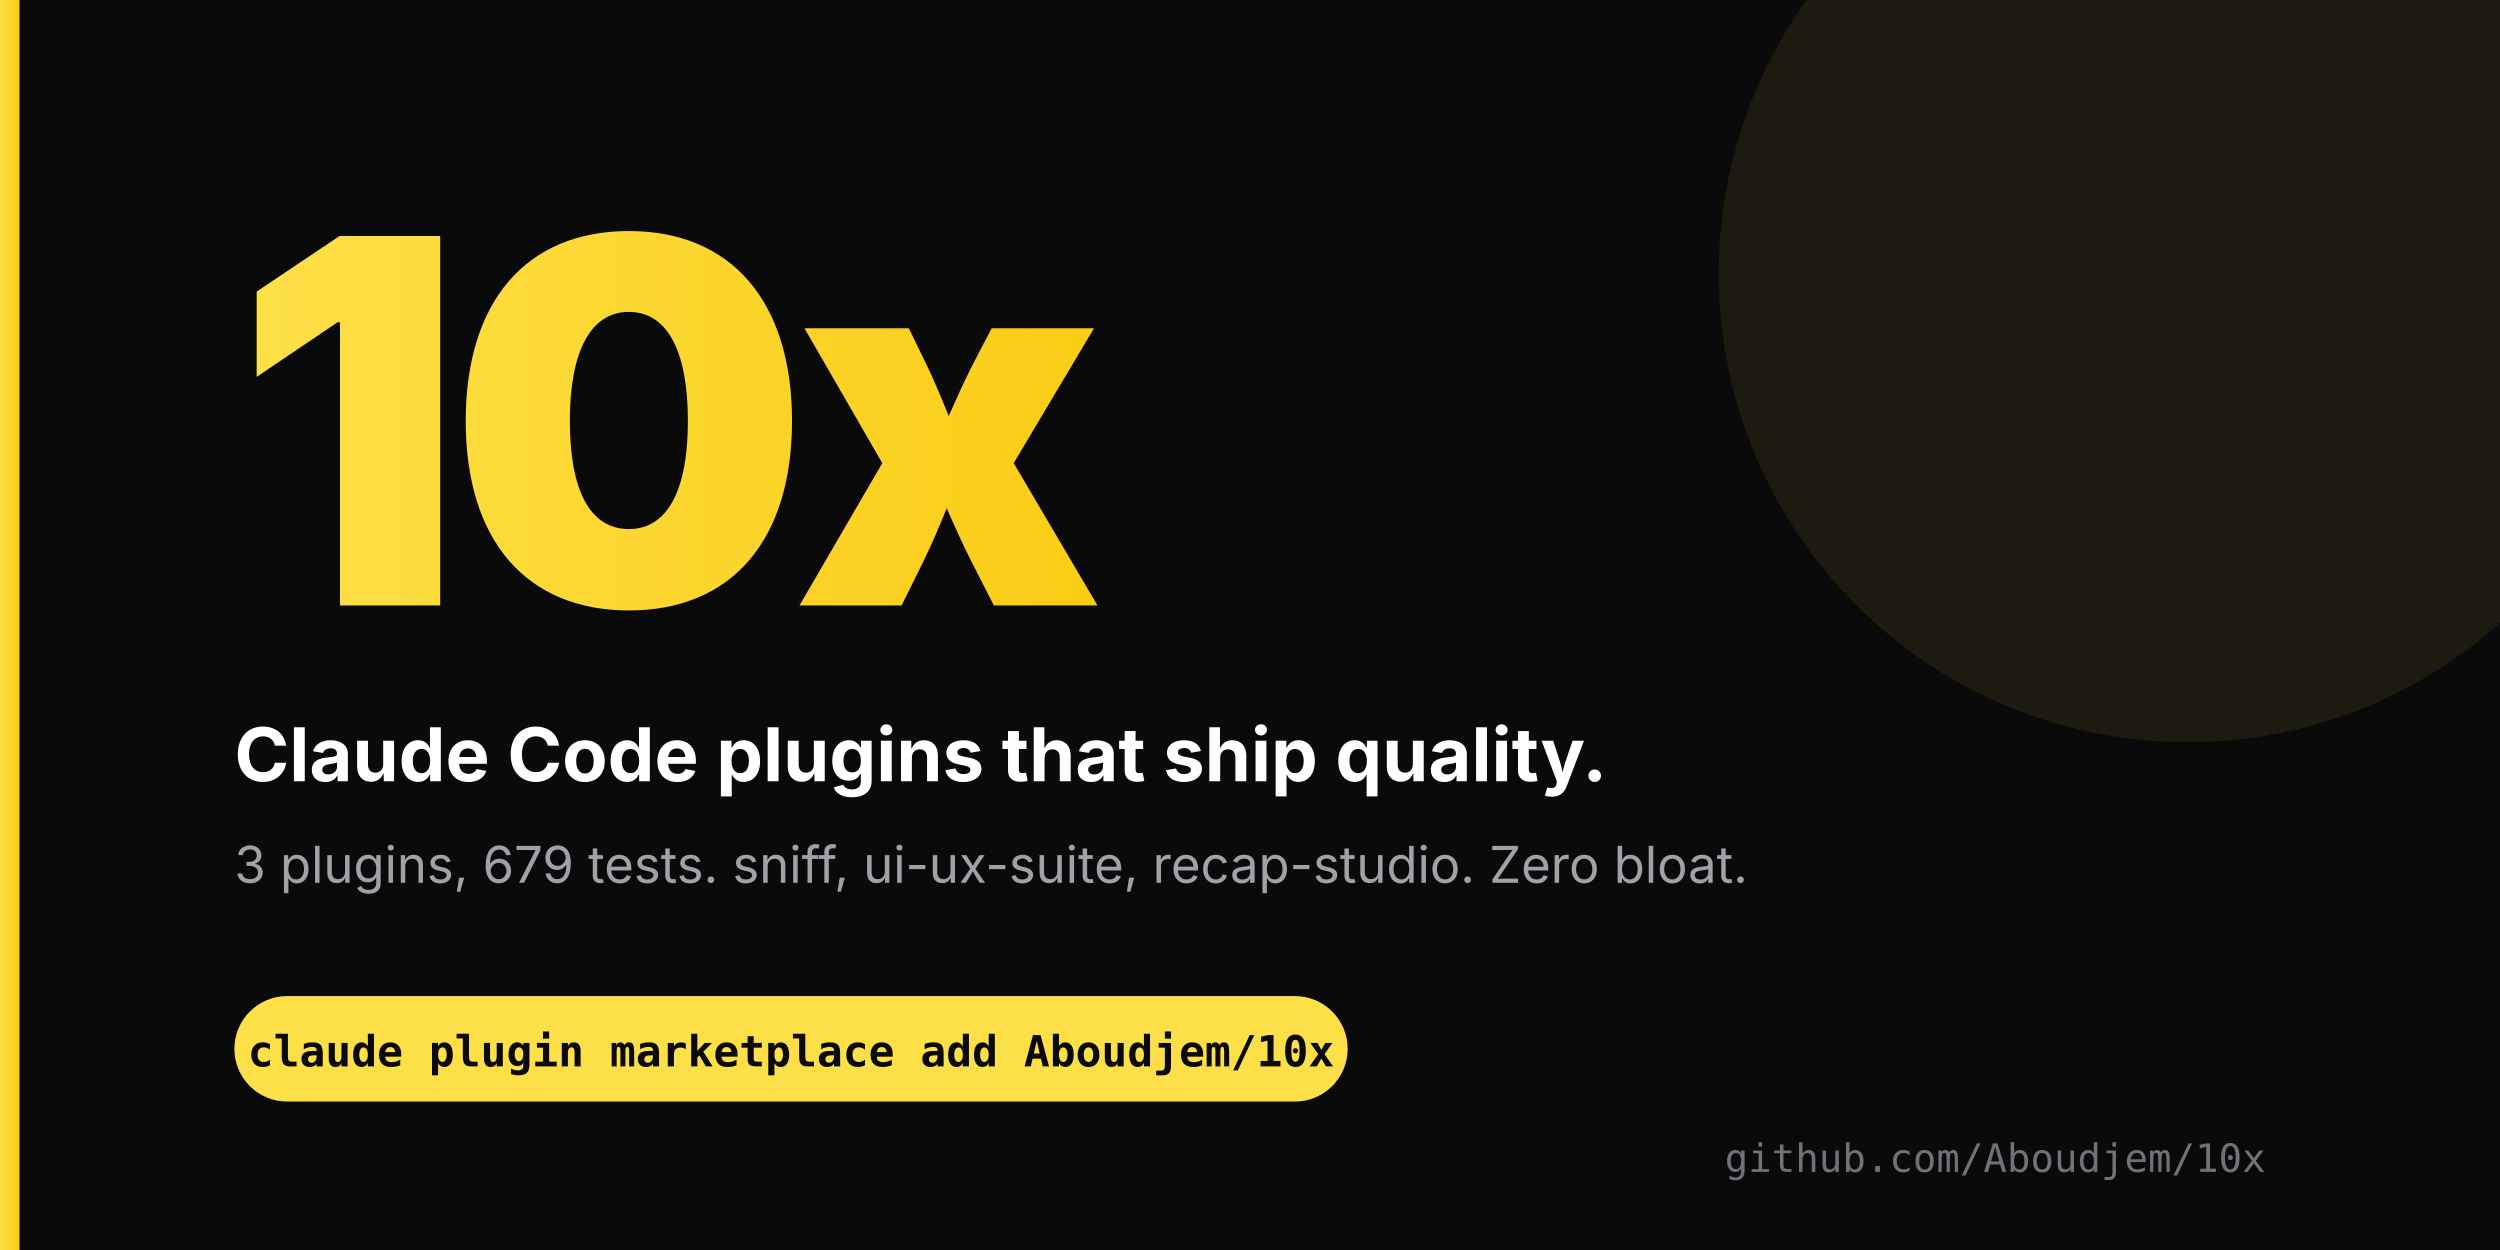
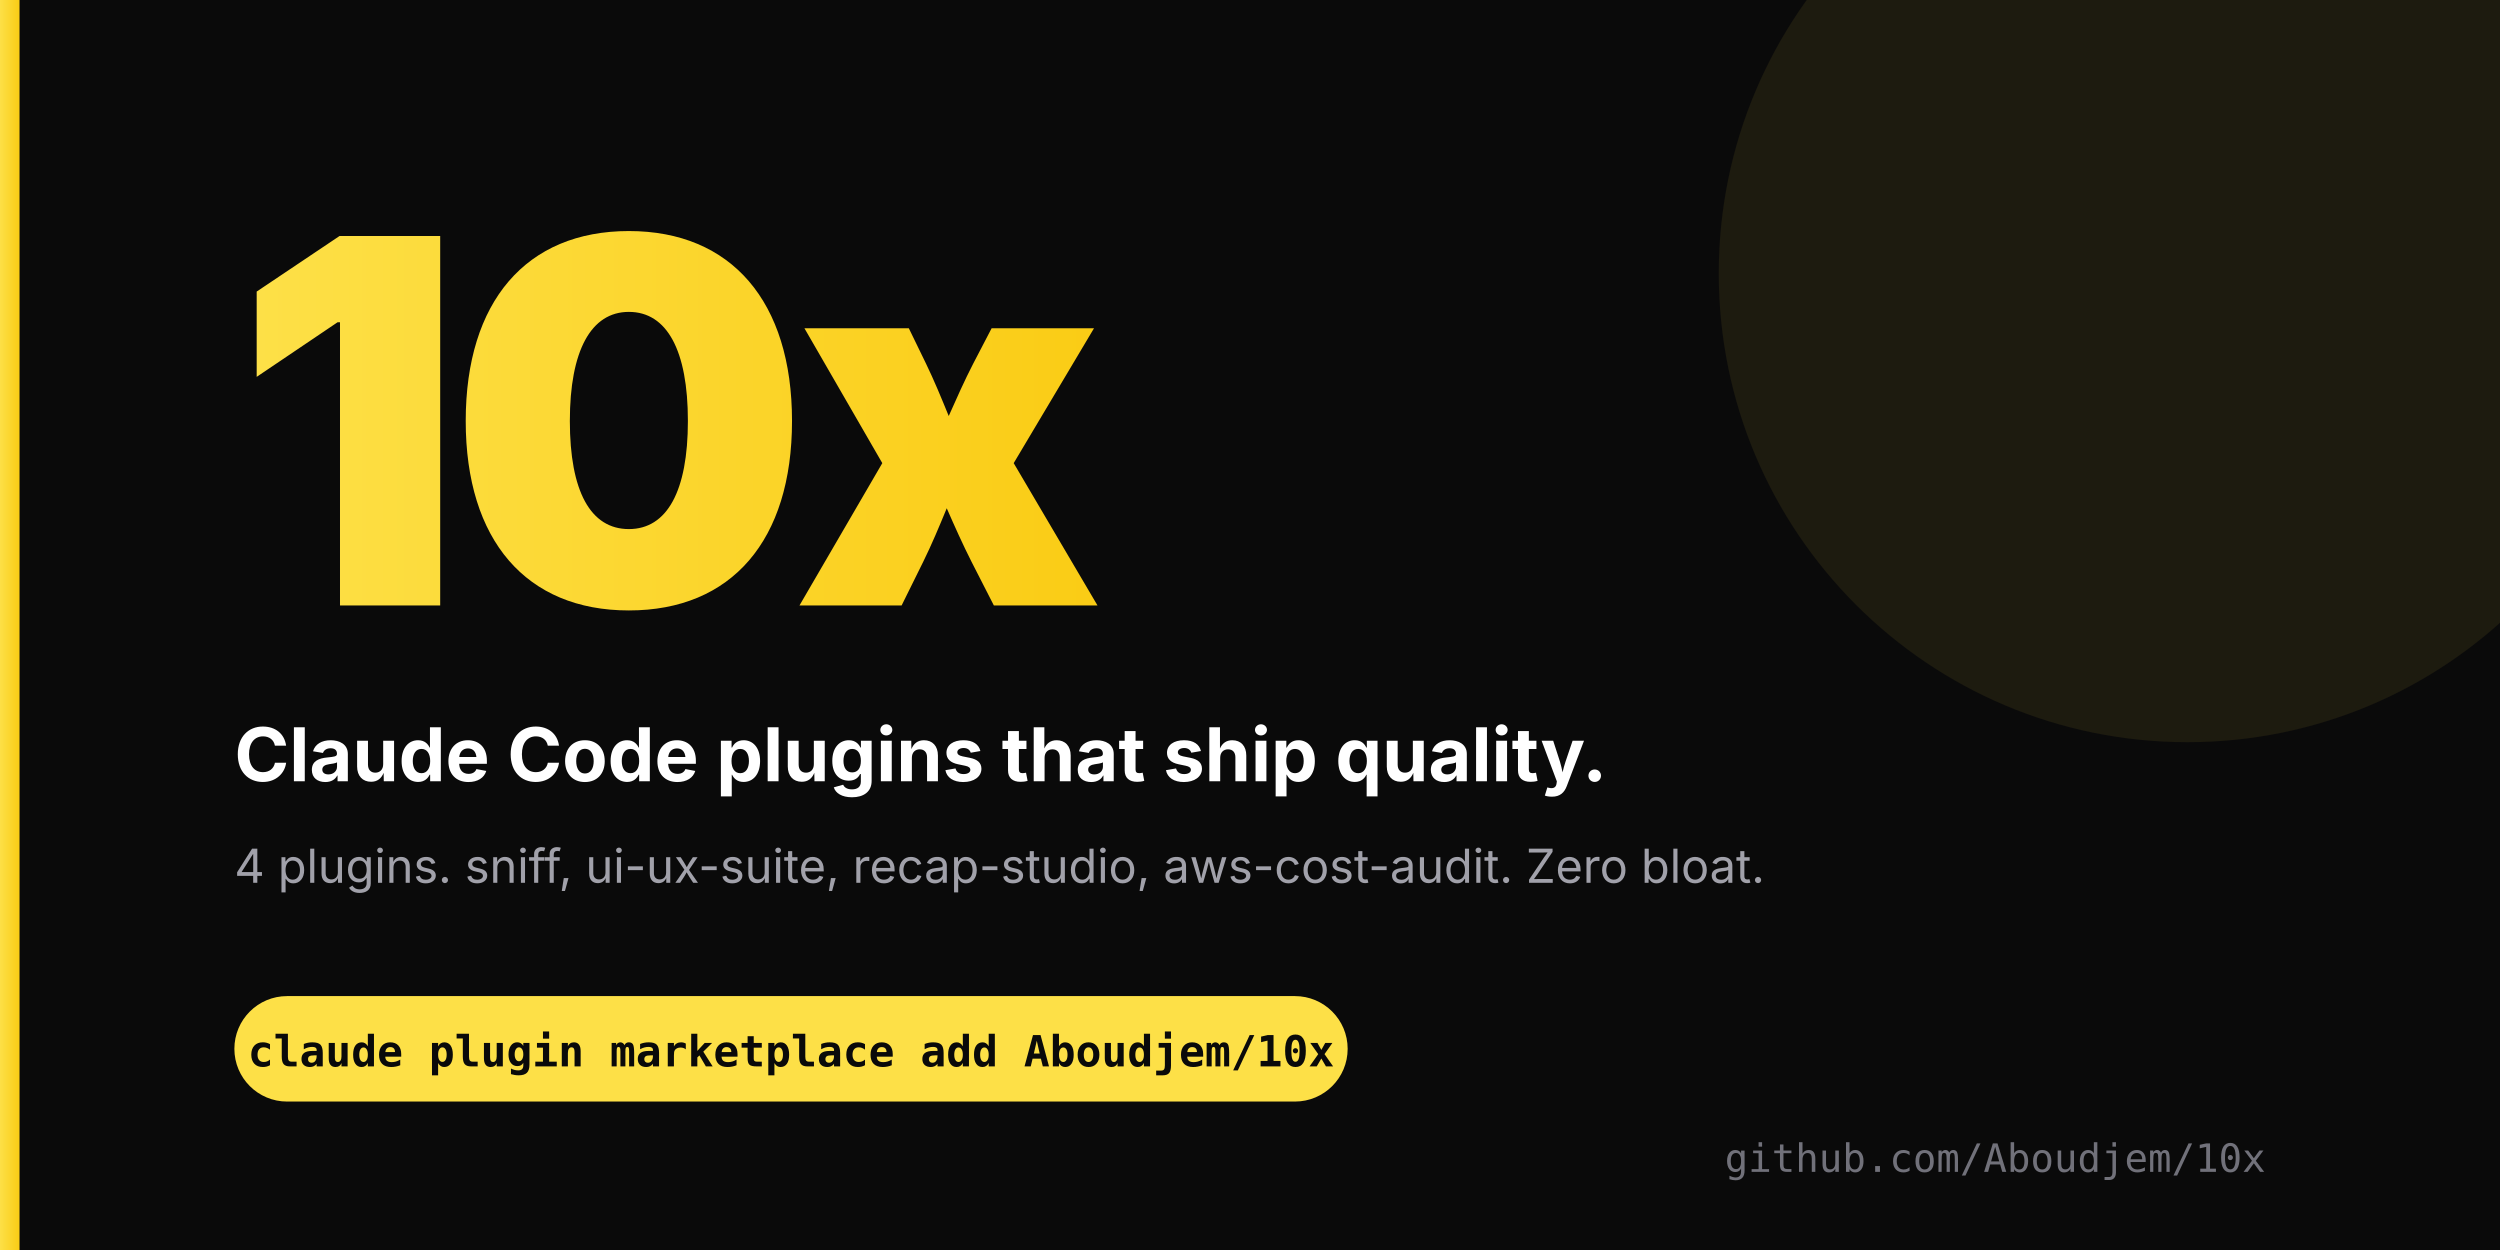
<svg xmlns="http://www.w3.org/2000/svg" viewBox="0 0 1280 640" width="1280" height="640">
  <defs>
    <linearGradient id="accent" x1="0" y1="0" x2="1" y2="0">
      <stop offset="0%" stop-color="#fde047" />
      <stop offset="100%" stop-color="#facc15" />
    </linearGradient>
  </defs>
  <rect width="1280" height="640" fill="#0a0a0a" />
  <rect x="0" y="0" width="10" height="640" fill="url(#accent)" />
  <circle cx="1120" cy="140" r="240" fill="#fde047" opacity="0.08" />
  <text x="120" y="310" font-family="Inter, system-ui, -apple-system, sans-serif" font-size="260" font-weight="900" fill="url(#accent)" letter-spacing="-8">10x</text>
  <text x="120" y="400" font-family="Inter, system-ui, -apple-system, sans-serif" font-size="38" font-weight="700" fill="#ffffff">Claude Code plugins that ship quality.</text>
-   <text x="120" y="452" font-family="Inter, system-ui, -apple-system, sans-serif" font-size="26" font-weight="400" fill="#a1a1aa">3 plugins, 679 tests. sniff, ui-ux-suite, recap-studio. Zero bloat.</text>
+   <text x="120" y="452" font-family="Inter, system-ui, -apple-system, sans-serif" font-size="24" font-weight="400" fill="#a1a1aa">4 plugins. sniff, ui-ux-suite, recap-studio, aws-cost-audit. Zero bloat.</text>
  <g transform="translate(120, 510)">
    <rect x="0" y="0" width="570" height="54" rx="27" fill="#fde047" />
    <text x="285" y="36" font-family="JetBrains Mono, Menlo, monospace" font-size="22" font-weight="700" fill="#0a0a0a" text-anchor="middle">claude plugin marketplace add Aboudjem/10x</text>
  </g>
  <text x="1160" y="600" font-family="JetBrains Mono, Menlo, monospace" font-size="20" fill="#71717a" text-anchor="end">github.com/Aboudjem/10x</text>
</svg>
